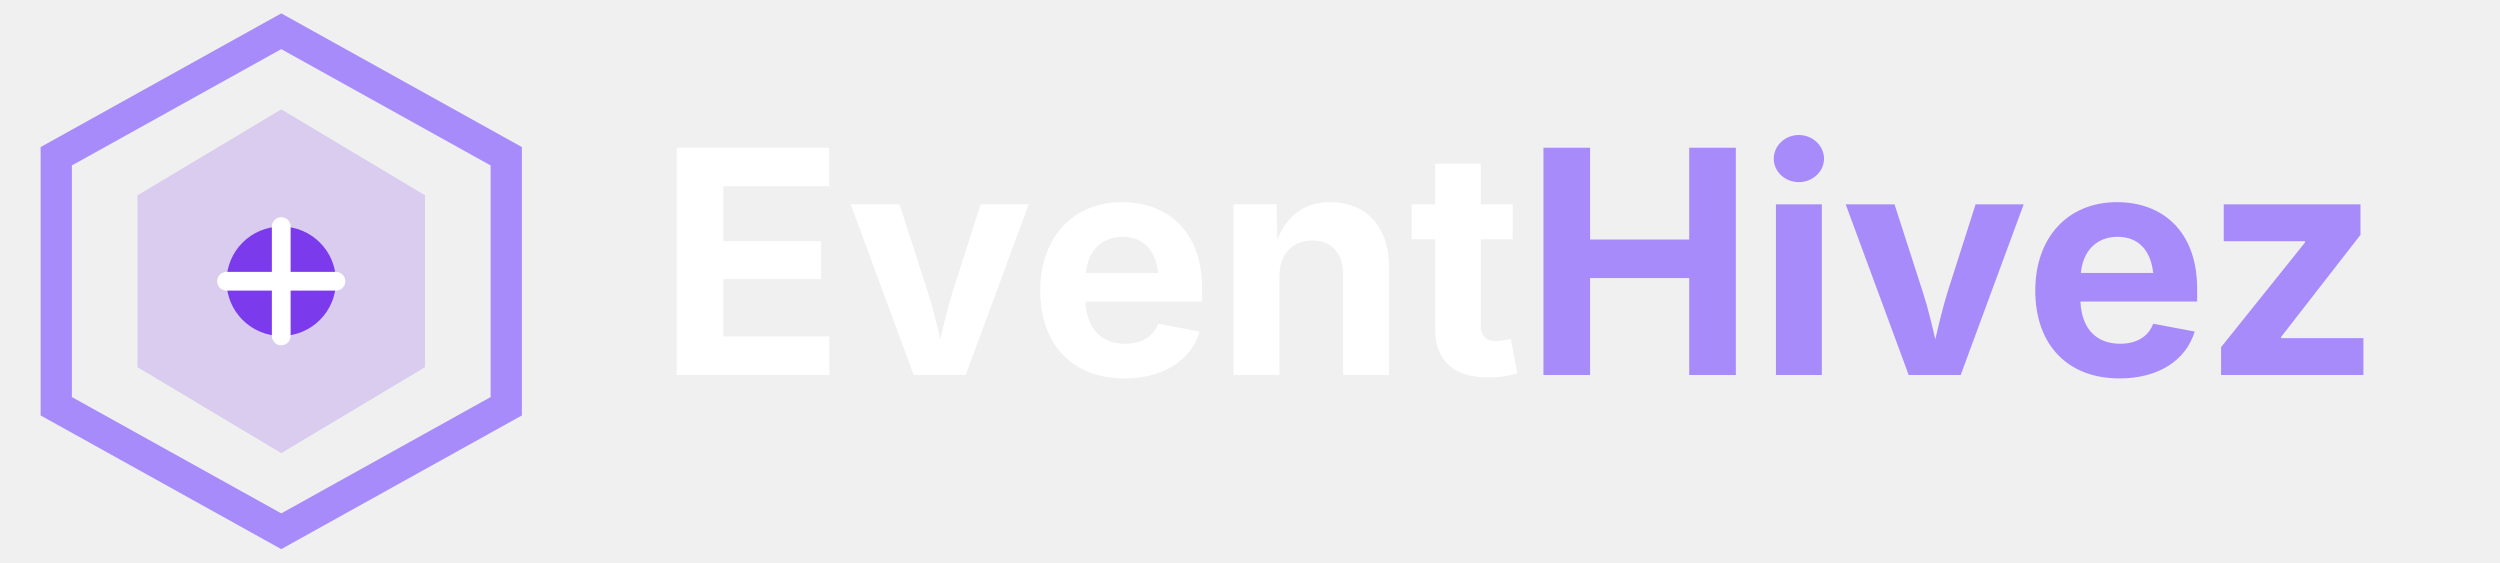
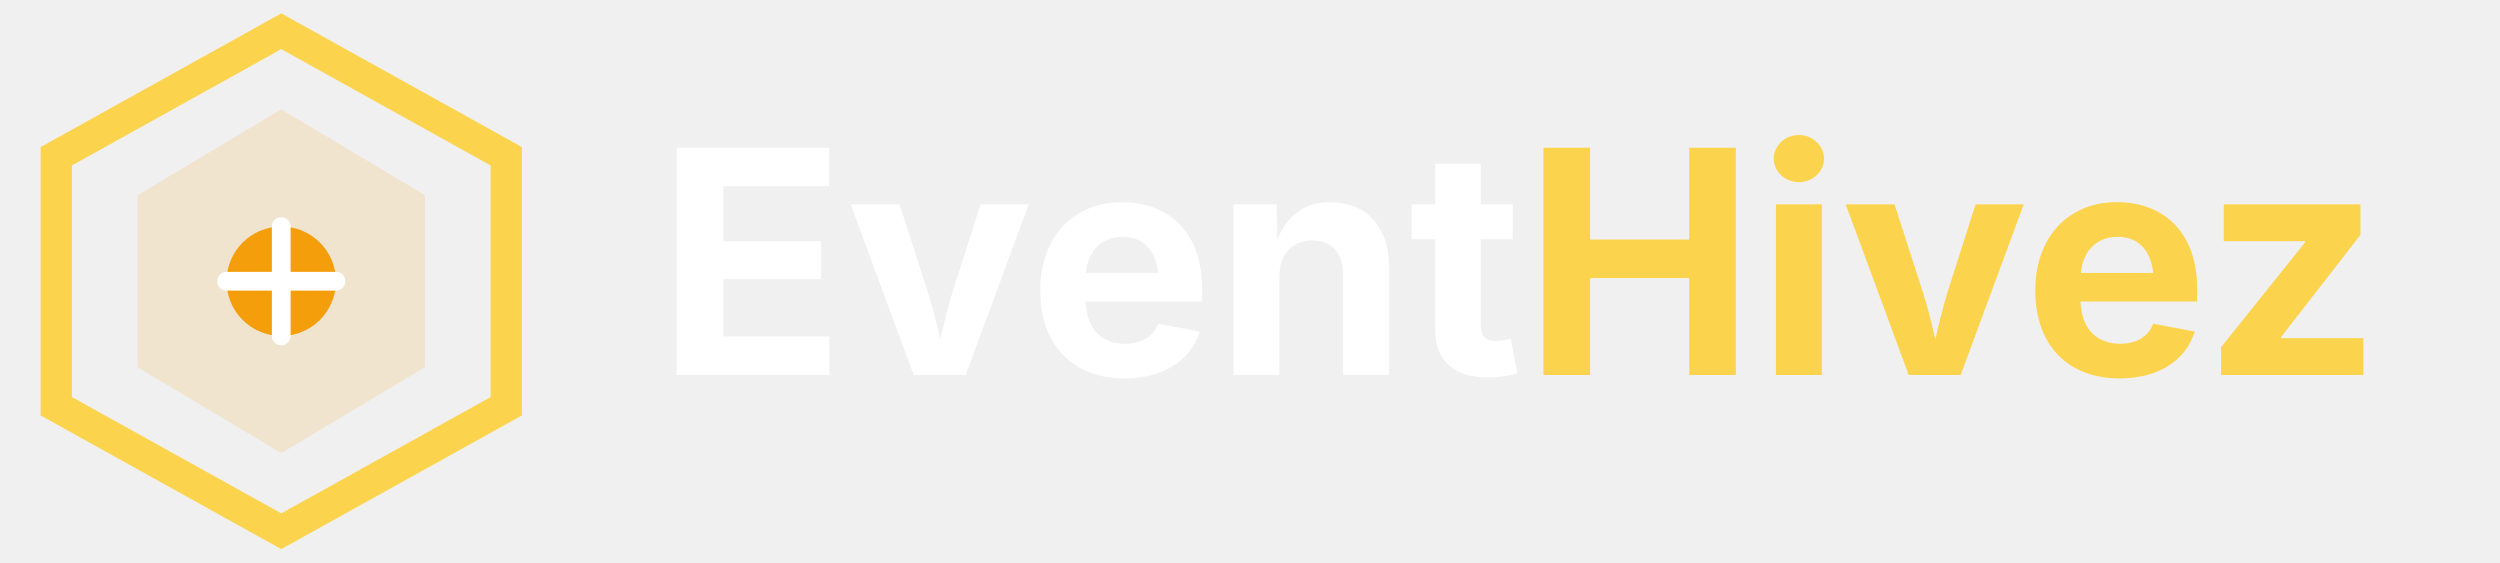
<svg xmlns="http://www.w3.org/2000/svg" width="160" height="36" viewBox="0 0 160 36" fill="none">
-   <path d="M18 2L32.4 10V26L18 34L3.6 26V10L18 2Z" stroke="#A78BFA" stroke-width="2" fill="none" />
-   <path d="M18 7L27.2 12.5V23.5L18 29L8.8 23.5V12.5L18 7Z" fill="#7C3AED" opacity="0.2" />
-   <circle cx="18" cy="18" r="3.5" fill="#7C3AED" />
+   <path d="M18 2L32.4 10V26L18 34L3.6 26V10L18 2Z" stroke="#FCD34D" stroke-width="2" fill="none" />
+   <path d="M18 7L27.2 12.5V23.5L18 29L8.8 23.5V12.5L18 7Z" fill="#F59E0B" opacity="0.15" />
+   <circle cx="18" cy="18" r="3.5" fill="#F59E0B" />
  <path d="M18 14.5V21.5M14.5 18H21.5" stroke="white" stroke-width="1.2" stroke-linecap="round" />
  <text x="42" y="24" font-family="Inter, system-ui, sans-serif" font-size="20" font-weight="700" fill="white">
-     Event<tspan fill="#A78BFA">Hivez</tspan>
+     Event<tspan fill="#FCD34D">Hivez</tspan>
  </text>
</svg>
